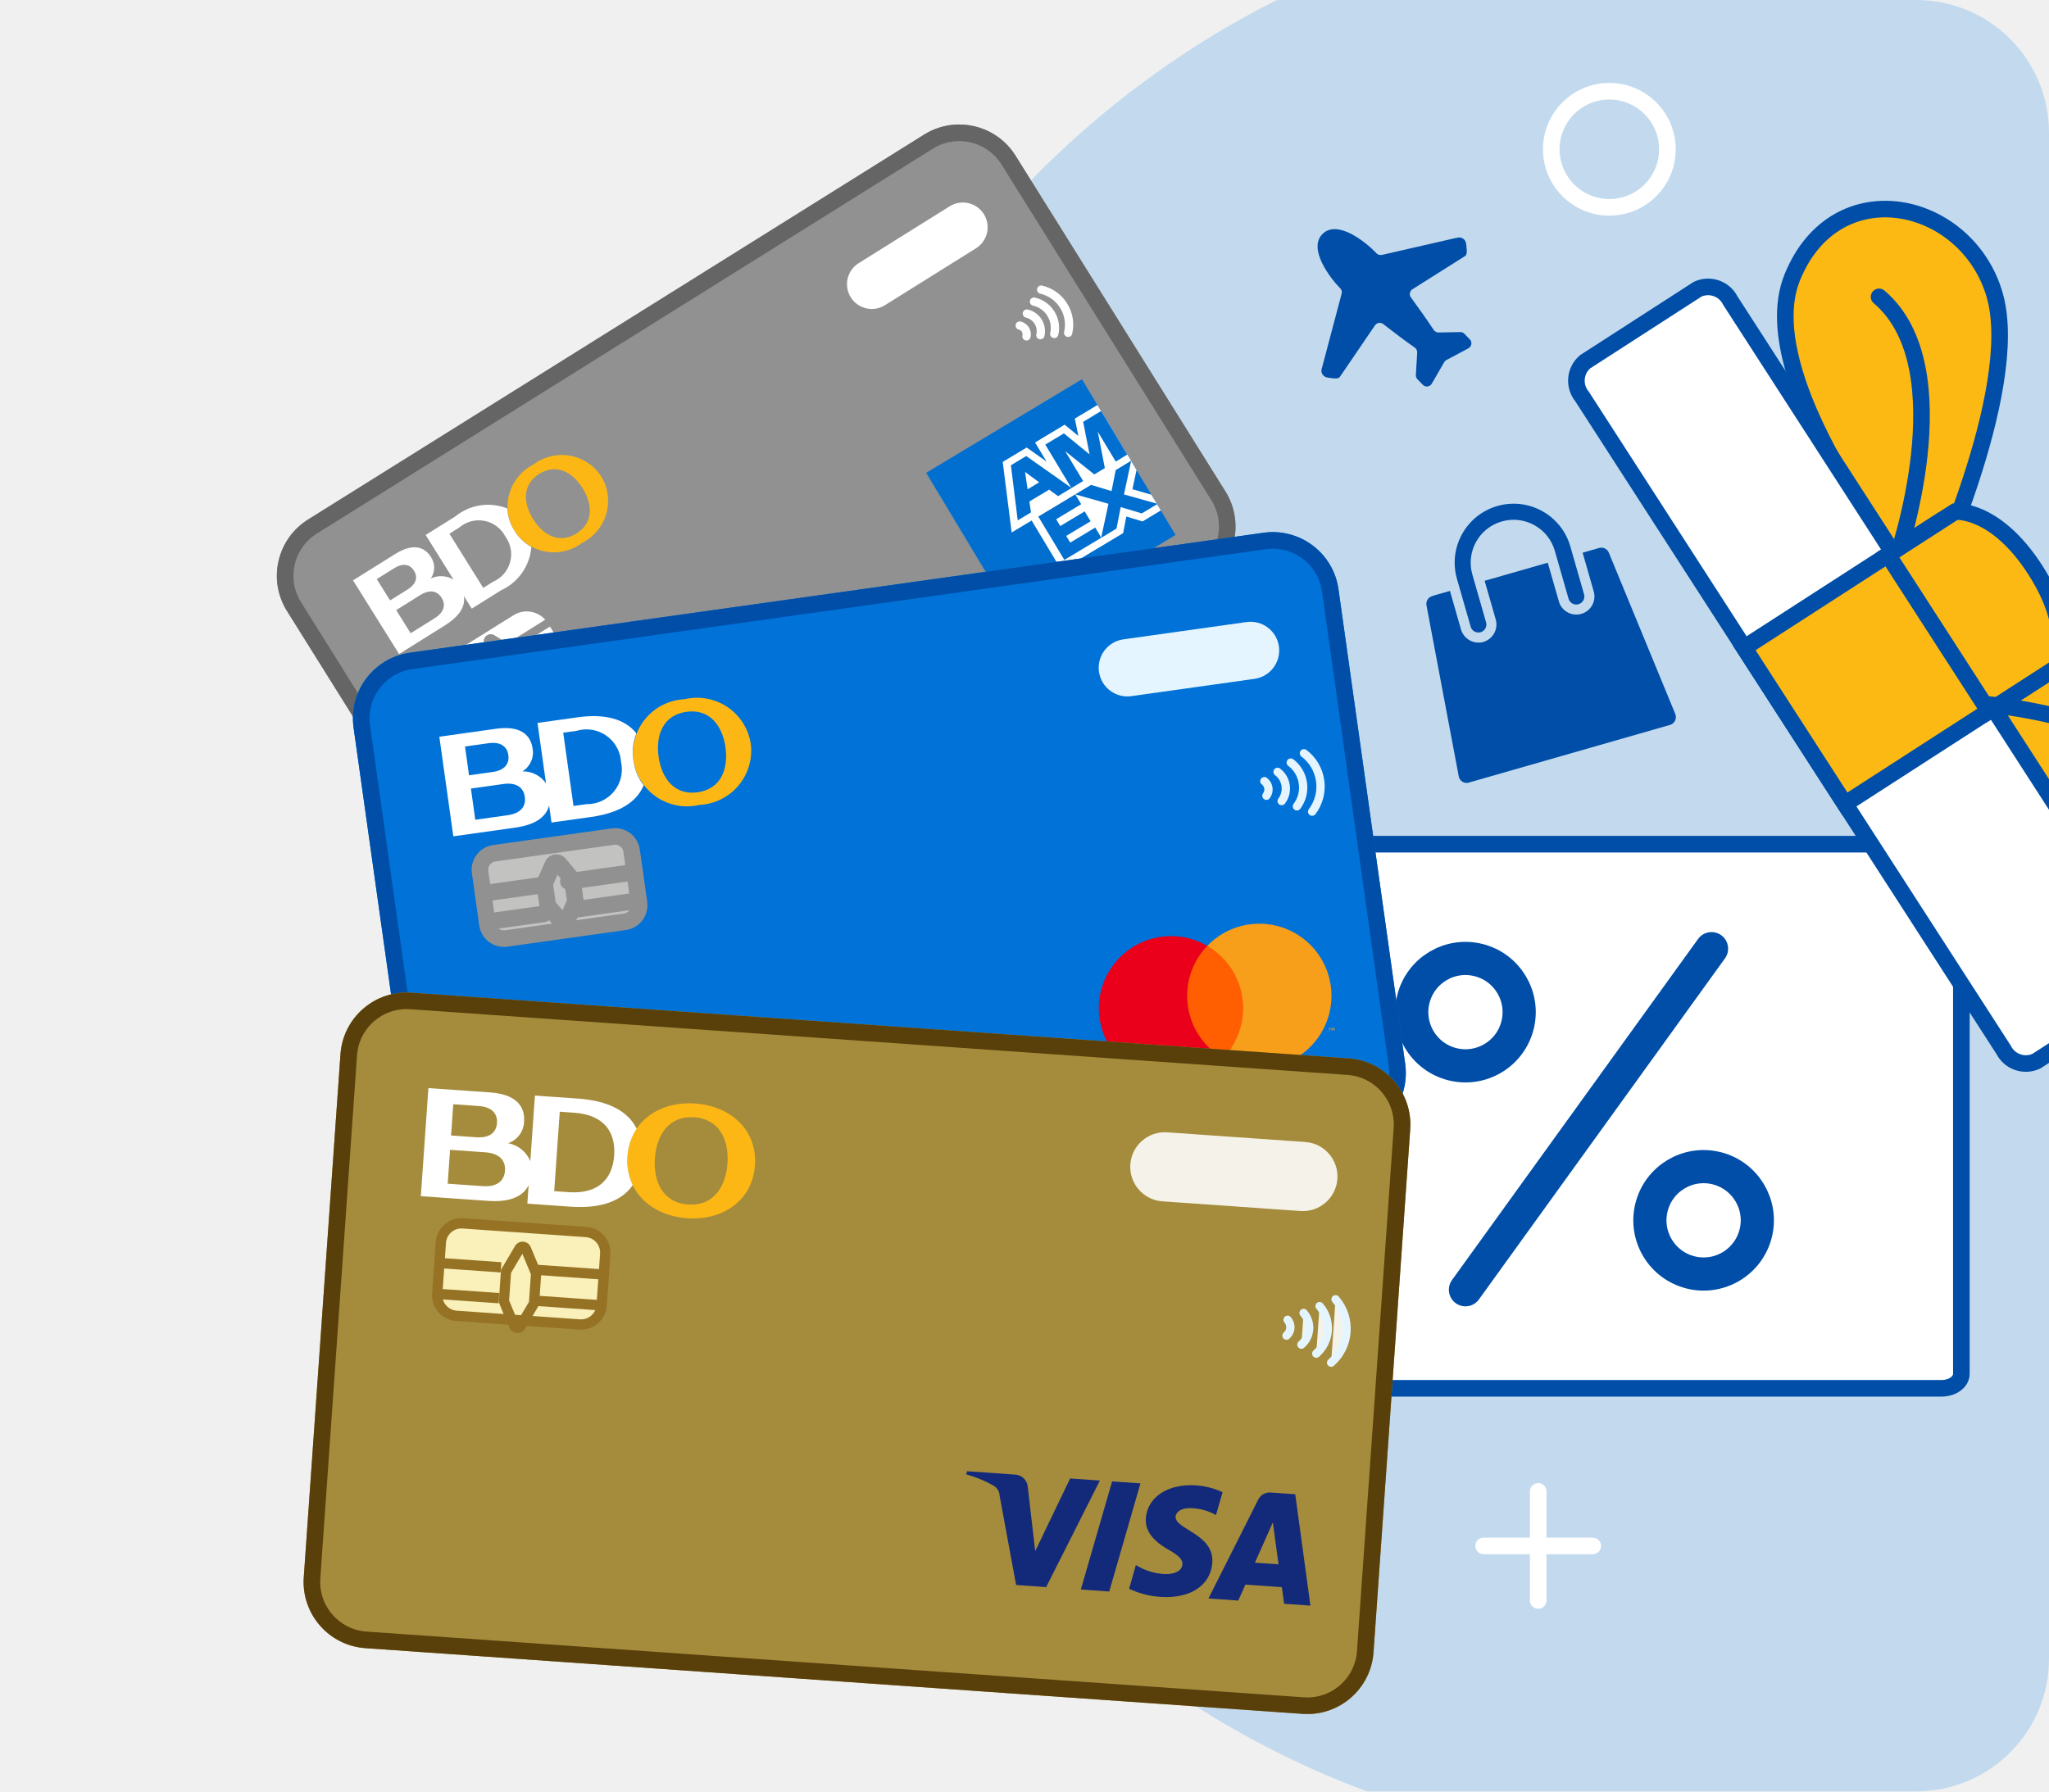
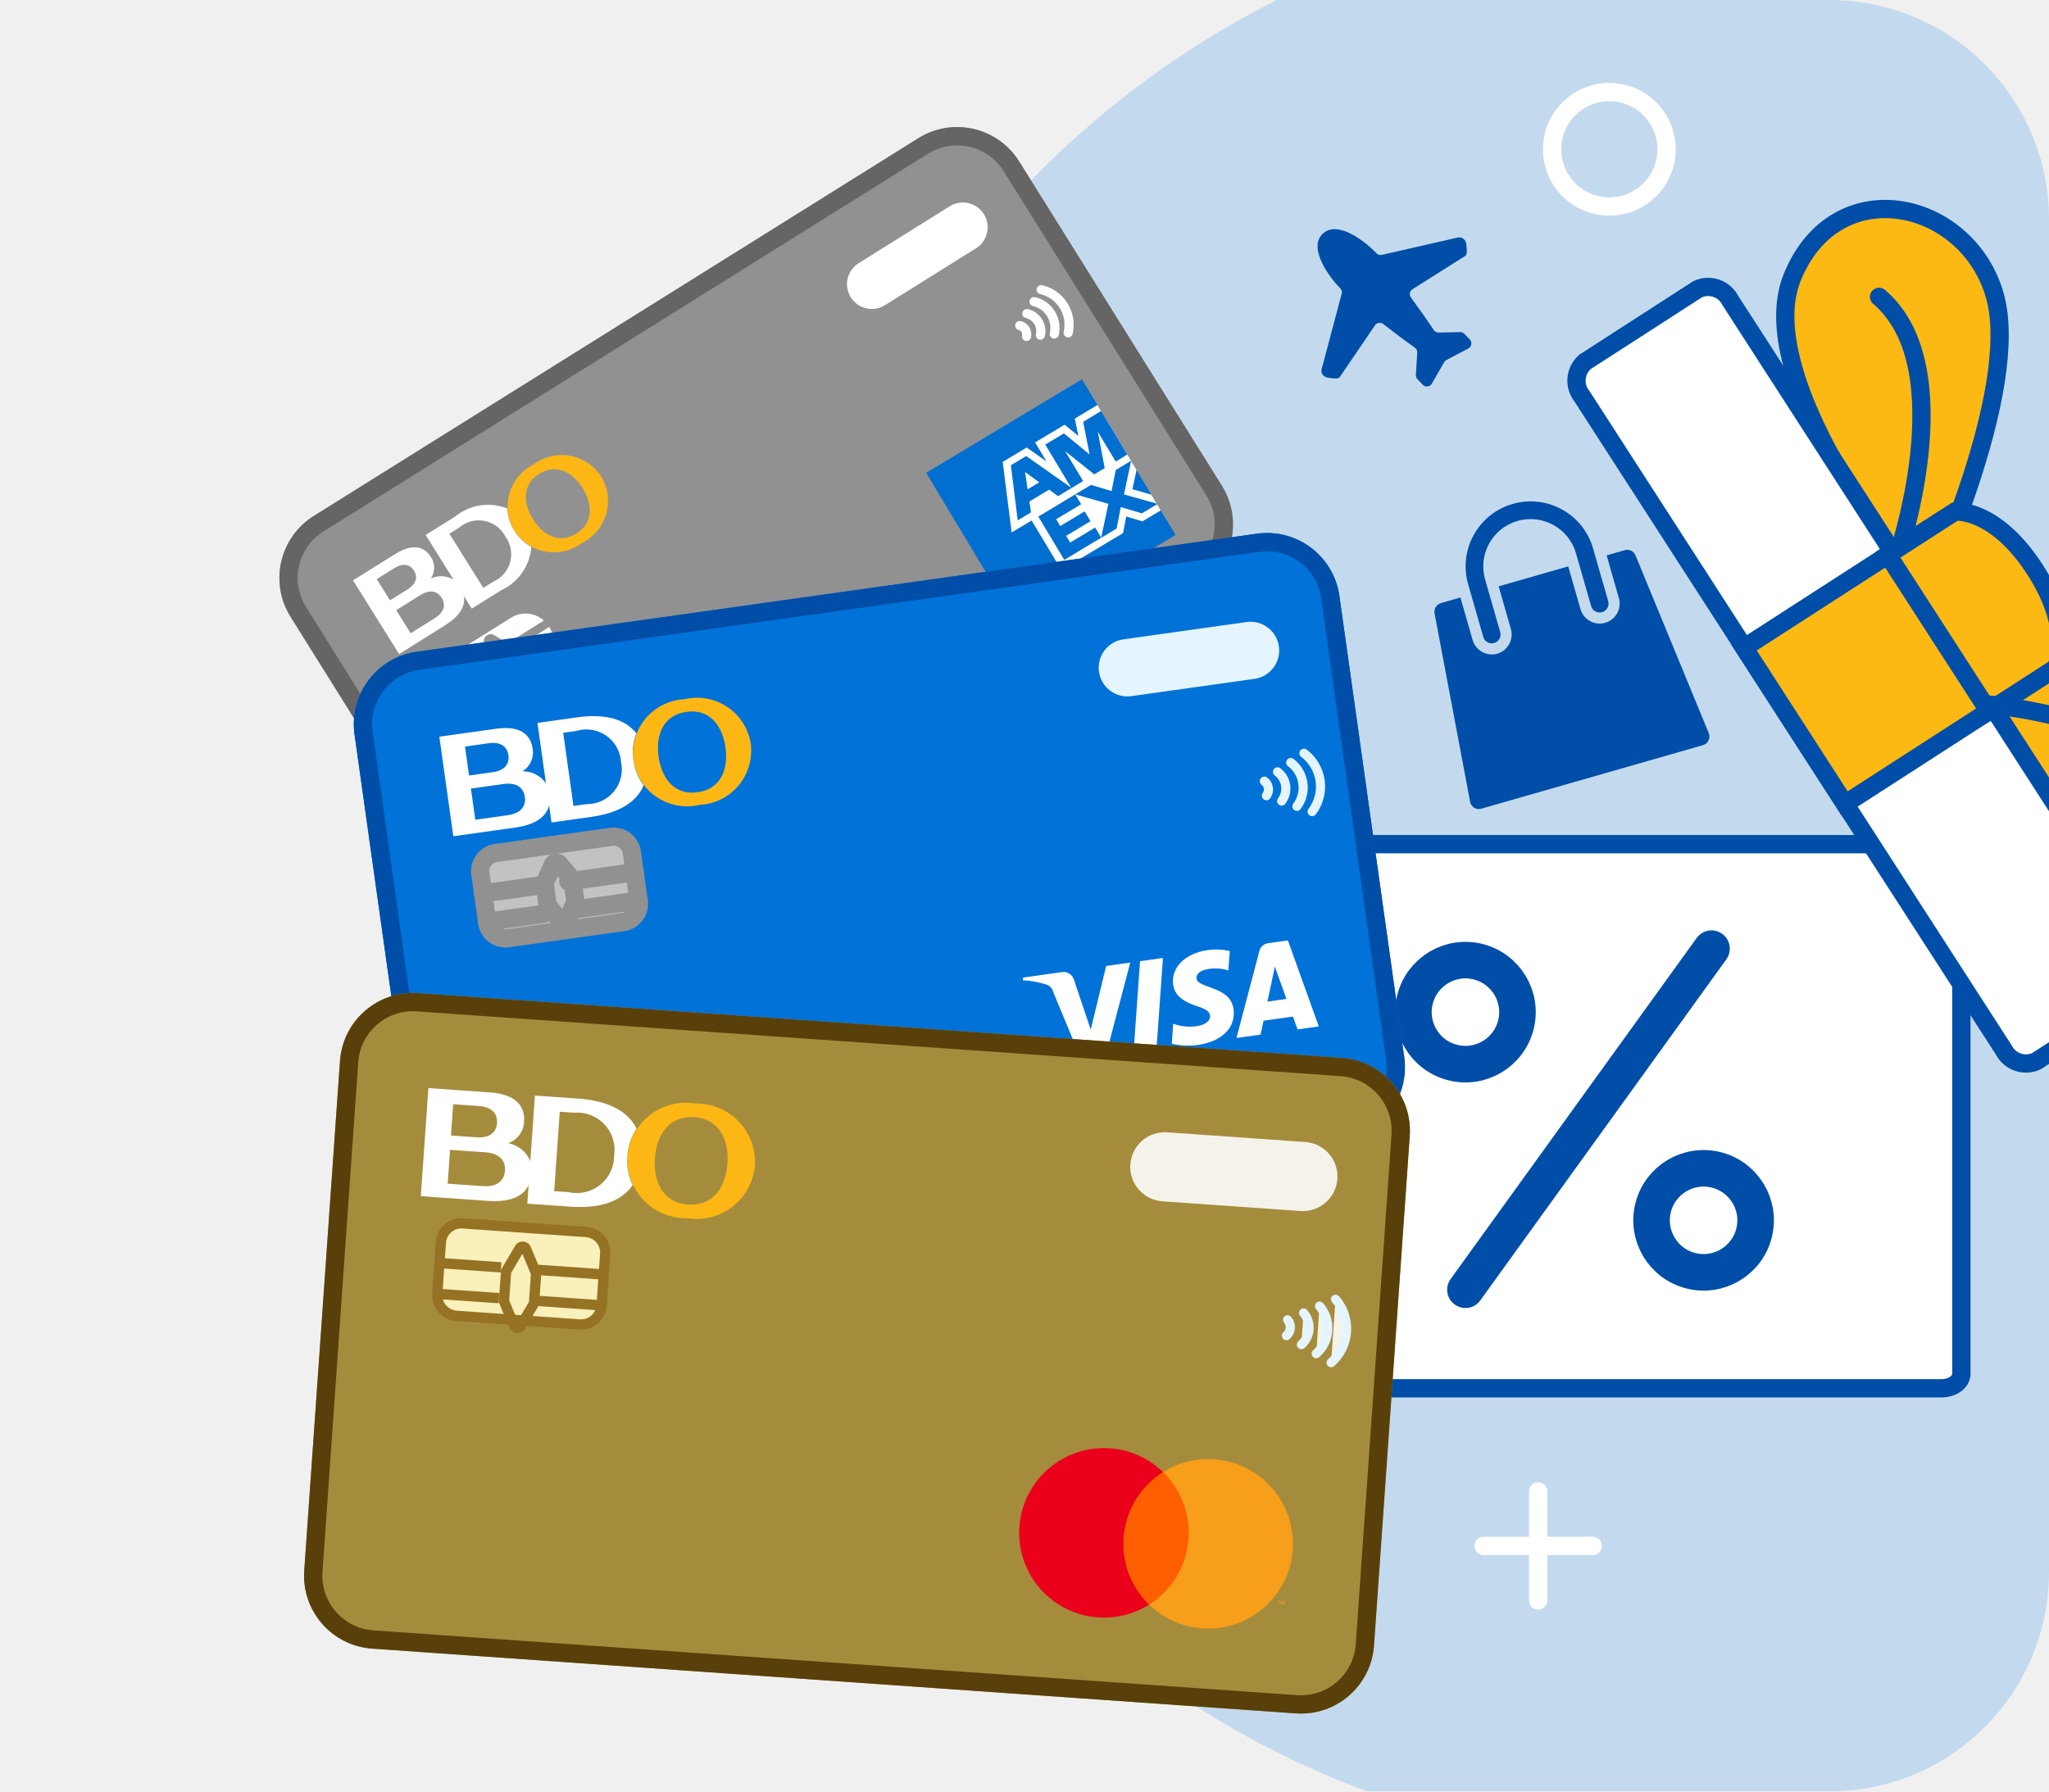
- <svg xmlns="http://www.w3.org/2000/svg" width="123.5" height="108" viewBox="0 0 123.5 108">
+ <svg xmlns="http://www.w3.org/2000/svg" width="112.065" height="98" viewBox="0 0 112.065 98">
  <defs>
    <clipPath id="clip-path">
-       <rect id="Rectangle_21993" data-name="Rectangle 21993" width="123.5" height="108" rx="8" transform="translate(68.088 405)" fill="#e5f5ff" />
+       <rect id="Rectangle_21993" data-name="Rectangle 21993" width="112.065" height="98" rx="12" transform="translate(68.088 405)" fill="#e5f5ff" />
    </clipPath>
    <clipPath id="clip-path-2">
-       <path id="Path_9424" data-name="Path 9424" d="M10.983,2.187c-.012.954.849,1.489,1.5,1.8.669.326.89.535.89.826-.006.448-.535.64-1.03.652a3.621,3.621,0,0,1-1.763-.419L10.273,6.5a5.223,5.223,0,0,0,1.908.355c1.8,0,2.978-.89,2.984-2.269.006-1.751-2.42-1.85-2.4-2.629.006-.238.233-.489.727-.553a3.2,3.2,0,0,1,1.693.3L15.485.3A4.567,4.567,0,0,0,13.88,0c-1.7,0-2.891.9-2.9,2.187m7.4-2.071A.773.773,0,0,0,17.655.6L15.084,6.748h1.8l.361-.989h2.2l.209.989h1.588L19.86.116H18.382m.25,1.792L19.15,4.4H17.725l.907-2.49M8.8.116,7.376,6.748H9.092L10.512.116H8.8m-2.536,0L4.473,4.63,3.752.791A.8.8,0,0,0,2.961.116H.041L0,.308A6.955,6.955,0,0,1,1.693.873a.73.73,0,0,1,.407.582L3.467,6.748H5.282L8.063.116h-1.8" transform="translate(0 0)" fill="#132a7a" />
+       <path id="Path_9424" data-name="Path 9424" d="M8.105,1.614c-.009.7.627,1.1,1.108,1.331s.657.395.657.61c0,.331-.395.472-.76.481a2.672,2.672,0,0,1-1.3-.309L7.581,4.8a3.855,3.855,0,0,0,1.408.262c1.331,0,2.2-.657,2.2-1.674,0-1.292-1.786-1.365-1.773-1.94,0-.176.172-.361.537-.408a2.361,2.361,0,0,1,1.249.219L11.428.219A3.37,3.37,0,0,0,10.243,0C8.99,0,8.109.665,8.105,1.614M13.566.086a.57.57,0,0,0-.537.361l-1.9,4.533h1.331l.266-.73h1.623l.155.73h1.172L14.656.086h-1.09m.185,1.322.382,1.837H13.081l.67-1.837M6.491.086,5.444,4.98H6.71L7.757.086H6.491m-1.872,0L3.3,3.417,2.769.584a.589.589,0,0,0-.584-.5H.03L0,.228A5.133,5.133,0,0,1,1.249.644a.539.539,0,0,1,.3.429L2.559,4.98H3.9L5.95.086H4.619" transform="translate(0 0)" fill="#fff" />
    </clipPath>
  </defs>
  <g id="img-creditcard-desktop" transform="translate(-68.088 -405)" clip-path="url(#clip-path)">
-     <path id="Path_9381" data-name="Path 9381" d="M55.444,0c30.621,0,55.444,26.175,55.444,58.464s-24.823,58.464-55.444,58.464S0,90.752,0,58.464,24.823,0,55.444,0Z" transform="translate(113.402 399.356)" fill="#7eb7eb" opacity="0.392" />
-     <g id="Group_20566" data-name="Group 20566" transform="matrix(0.848, -0.53, 0.53, 0.848, 83.264, 438.442)">
+     <path id="Path_9381" data-name="Path 9381" d="M50.31,0c27.786,0,50.31,23.751,50.31,53.05S78.1,106.1,50.31,106.1,0,82.349,0,53.05,22.525,0,50.31,0Z" transform="translate(109.206 399.879)" fill="#7eb7eb" opacity="0.392" />
+     <g id="Group_20566" data-name="Group 20566" transform="matrix(0.848, -0.53, 0.53, 0.848, 81.859, 435.346)">
      <g id="Group_20565" data-name="Group 20565" transform="translate(0 0)">
        <g id="Rectangle_21952" data-name="Rectangle 21952" fill="#919191" stroke="#656565" stroke-linecap="round" stroke-linejoin="round" stroke-width="1">
-           <rect width="51.786" height="31.868" rx="4" stroke="none" />
-           <rect x="0.5" y="0.5" width="50.786" height="30.868" rx="3.5" fill="none" />
+           <rect width="46.991" height="28.917" rx="4" stroke="none" />
+           <rect x="0.5" y="0.5" width="45.991" height="27.917" rx="3.5" fill="none" />
        </g>
-         <g id="BDOonBlue" transform="translate(4.355 4.388)">
-           <g id="Group_4058" data-name="Group 4058" transform="translate(9.831 0)">
-             <path id="Path_964" data-name="Path 964" d="M3.088,0A2.829,2.829,0,0,0,0,2.779a2.829,2.829,0,0,0,3.088,2.78,2.831,2.831,0,0,0,3.089-2.78A2.83,2.83,0,0,0,3.088,0Zm0,4.9c-1.237,0-1.758-1-1.758-2.116S1.851.663,3.088.663s1.759,1,1.759,2.116S4.325,4.9,3.088,4.9Z" transform="translate(0 0)" fill="#fcb715" />
+         <g id="BDOonBlue" transform="translate(3.952 3.982)">
+           <g id="Group_4058" data-name="Group 4058" transform="translate(8.92 0)">
+             <path id="Path_964" data-name="Path 964" d="M2.8,0A2.567,2.567,0,0,0,0,2.522,2.567,2.567,0,0,0,2.8,5.044a2.569,2.569,0,0,0,2.8-2.522A2.568,2.568,0,0,0,2.8,0Zm0,4.442c-1.123,0-1.6-.905-1.6-1.92S1.679.6,2.8.6s1.6.9,1.6,1.92S3.925,4.442,2.8,4.442Z" fill="#fcb715" />
          </g>
-           <path id="Path_965" data-name="Path 965" d="M7.255,0H5.162V3.178a1.45,1.45,0,0,0-1.129-.79A1.146,1.146,0,0,0,4.727,1.3C4.727.513,4.208,0,2.98,0H0V5.238H3.251c.966,0,1.654-.267,1.912-.9v.9H7.254a3.138,3.138,0,0,0,2.927-1.25,2.715,2.715,0,0,1-.35-1.367,2.7,2.7,0,0,1,.351-1.368A3.134,3.134,0,0,0,7.255,0Zm-6,.694H2.487c.633,0,.938.3.938.758s-.3.757-.938.757H1.252V.694Zm1.7,3.85h-1.7V2.9h1.7c.686,0,1.016.322,1.016.82S3.643,4.544,2.956,4.544Zm4.152,0H6.415V.694h.693A1.806,1.806,0,0,1,9.187,2.619,1.806,1.806,0,0,1,7.108,4.544Z" transform="translate(0 0.158)" fill="#fff" />
+           <path id="Path_965" data-name="Path 965" d="M6.583,0h-1.9V2.884A1.316,1.316,0,0,0,3.66,2.167a1.04,1.04,0,0,0,.63-.991C4.289.465,3.818,0,2.7,0H0V4.753H2.95c.877,0,1.5-.243,1.735-.813v.813h1.9A2.848,2.848,0,0,0,9.238,3.619,2.464,2.464,0,0,1,8.92,2.378a2.454,2.454,0,0,1,.318-1.242A2.844,2.844,0,0,0,6.583,0ZM1.136.63H2.256c.575,0,.851.27.851.688S2.831,2,2.256,2H1.136V.63ZM2.682,4.124H1.137V2.635H2.682c.623,0,.922.292.922.744S3.305,4.124,2.682,4.124Zm3.767,0H5.821V.63h.629A1.639,1.639,0,0,1,8.336,2.377,1.638,1.638,0,0,1,6.45,4.124Z" transform="translate(0 0.143)" fill="#fff" />
        </g>
-         <rect id="Rectangle_21953" data-name="Rectangle 21953" width="9.461" height="2.988" rx="1.494" transform="translate(38.839 4.482)" fill="#fff" />
-         <g id="Group_20563" data-name="Group 20563" transform="translate(5.477 10.955)">
-           <rect id="Rectangle_21959" data-name="Rectangle 21959" width="7.967" height="4.481" rx="2" transform="translate(0 0)" fill="#fff" stroke="#919191" stroke-linecap="round" stroke-linejoin="round" stroke-width="1" />
-           <path id="Path_9383" data-name="Path 9383" d="M3.591,4.193l-.57-1.14a.249.249,0,0,1-.027-.112V1.486a.243.243,0,0,1,.027-.111L3.59.235a.426.426,0,0,1,.761,0l.415.829h3.2v.5H4.948v1H7.967v.5H4.92L4.352,4.192a.425.425,0,0,1-.761,0Zm-.1-2.648V2.882l.479.957.479-.957V1.545L3.971.587ZM0,3.055v-.5H2.988v.5ZM0,1.561v-.5H2.988v.5Z" transform="translate(0 0.679)" fill="#919191" />
+         <rect id="Rectangle_21953" data-name="Rectangle 21953" width="8.585" height="2.711" rx="1.356" transform="translate(35.243 4.067)" fill="#fff" />
+         <g id="Group_20563" data-name="Group 20563" transform="translate(4.97 9.94)">
+           <rect id="Rectangle_21959" data-name="Rectangle 21959" width="7.229" height="4.067" rx="2" transform="translate(0 0)" fill="#fff" stroke="#919191" stroke-linecap="round" stroke-linejoin="round" stroke-width="1" />
+           <path id="Path_9383" data-name="Path 9383" d="M3.258,3.8,2.741,2.77a.226.226,0,0,1-.024-.1V1.348a.221.221,0,0,1,.024-.1L3.258.213a.386.386,0,0,1,.691,0l.376.752h2.9v.451H4.49v.9h2.74v.452H4.465L3.949,3.8a.386.386,0,0,1-.69,0Zm-.09-2.4V2.616l.434.868.435-.868V1.4L3.6.533ZM0,2.772V2.32H2.711v.452ZM0,1.417V.965H2.711v.451Z" transform="translate(0 0.616)" fill="#919191" />
        </g>
-         <g id="Group_20564" data-name="Group 20564" transform="translate(46.573 11.665)">
-           <path id="Path_9384" data-name="Path 9384" d="M0,.768A.541.541,0,0,0,.159.384.541.541,0,0,0,0,0" transform="translate(0 1.152)" fill="none" stroke="#fff" stroke-linecap="round" stroke-linejoin="round" stroke-width="0.5" />
-           <path id="Path_9385" data-name="Path 9385" d="M0,1.536A1.084,1.084,0,0,0,.318.768,1.083,1.083,0,0,0,0,0" transform="translate(0.748 0.768)" fill="none" stroke="#fff" stroke-linecap="round" stroke-linejoin="round" stroke-width="0.5" />
-           <path id="Path_9386" data-name="Path 9386" d="M0,2.3A1.625,1.625,0,0,0,.477,1.152,1.625,1.625,0,0,0,0,0" transform="translate(1.495 0.384)" fill="none" stroke="#fff" stroke-linecap="round" stroke-linejoin="round" stroke-width="0.5" />
-           <path id="Path_9387" data-name="Path 9387" d="M0,3.071A2.164,2.164,0,0,0,.636,1.536,2.164,2.164,0,0,0,0,0" transform="translate(2.243 0)" fill="none" stroke="#fff" stroke-linecap="round" stroke-linejoin="round" stroke-width="0.5" />
+         <g id="Group_20564" data-name="Group 20564" transform="translate(42.261 10.585)">
+           <path id="Path_9384" data-name="Path 9384" d="M0,.7A.491.491,0,0,0,.144.348.491.491,0,0,0,0,0" transform="translate(0 1.045)" fill="none" stroke="#fff" stroke-linecap="round" stroke-linejoin="round" stroke-width="0.5" />
+           <path id="Path_9385" data-name="Path 9385" d="M0,1.394A.984.984,0,0,0,.288.7.983.983,0,0,0,0,0" transform="translate(0.678 0.697)" fill="none" stroke="#fff" stroke-linecap="round" stroke-linejoin="round" stroke-width="0.5" />
+           <path id="Path_9386" data-name="Path 9386" d="M0,2.09A1.474,1.474,0,0,0,.433,1.045,1.474,1.474,0,0,0,0,0" transform="translate(1.357 0.348)" fill="none" stroke="#fff" stroke-linecap="round" stroke-linejoin="round" stroke-width="0.5" />
+           <path id="Path_9387" data-name="Path 9387" d="M0,2.787A1.964,1.964,0,0,0,.577,1.394,1.964,1.964,0,0,0,0,0" transform="translate(2.035 0)" fill="none" stroke="#fff" stroke-linecap="round" stroke-linejoin="round" stroke-width="0.5" />
        </g>
      </g>
-       <g id="surface1" transform="translate(37.084 17.358) rotate(1)">
-         <path id="Path_9388" data-name="Path 9388" d="M0,0H10.955V10.955H0V0" transform="translate(0 0)" fill="#016fd0" />
-         <path id="Path_9389" data-name="Path 9389" d="M0,3.926V0L6.987.006V1.091l-.808.863.808.871V3.932H5.7l-.685-.756-.68.759L0,3.926" transform="translate(3.968 5.296)" fill="#fff" />
-         <path id="Path_9390" data-name="Path 9390" d="M0,3.063V0H2.6V.706H.841v.479H2.556v.694H.841v.47H2.6v.714H0" transform="translate(4.435 5.728)" fill="#016fd0" />
-         <path id="Path_9391" data-name="Path 9391" d="M0,3.063,1.437,1.53,0,0H1.112L1.99.971,2.871,0H3.936V.024L2.529,1.53,3.936,3.02v.043H2.86l-.894-.98-.885.98H0" transform="translate(7.02 5.728)" fill="#016fd0" />
-         <path id="Path_9392" data-name="Path 9392" d="M1.73,0H3.414l.591,1.343V0H6.085l.359,1.006L6.8,0H8.39V3.925H0L1.73,0" transform="translate(2.565 1.812)" fill="#fff" />
-         <path id="Path_9393" data-name="Path 9393" d="M1.359,0,0,3.06H.932l.256-.613H2.578l.256.613h.955L2.436,0Zm.117,1.761L1.883.786l.407.974Zm0,0" transform="translate(3.254 2.239)" fill="#016fd0" />
-         <path id="Path_9394" data-name="Path 9394" d="M0,3.06V0L1.31,0l.674,1.881L2.663,0H3.924V3.06l-.811.007V.965l-.766,2.1H1.606L.824.958v2.1H0" transform="translate(7.031 2.238)" fill="#016fd0" />
+       <g id="surface1" transform="translate(33.65 15.75) rotate(1)">
+         <path id="Path_9388" data-name="Path 9388" d="M0,0H9.941V9.941H0V0" transform="translate(0 0)" fill="#016fd0" />
+         <path id="Path_9389" data-name="Path 9389" d="M0,3.562V0L6.34.006V.99l-.733.783.733.79v1H5.17l-.622-.686-.617.689L0,3.562" transform="translate(3.601 4.806)" fill="#fff" />
+         <path id="Path_9390" data-name="Path 9390" d="M0,2.779V0H2.357V.64H.763v.435H2.319V1.7H.763v.427H2.357v.648H0" transform="translate(4.024 5.198)" fill="#016fd0" />
+         <path id="Path_9391" data-name="Path 9391" d="M0,2.779,1.3,1.388,0,0H1.009l.8.881L2.605,0h.966V.022L2.295,1.388,3.571,2.74v.039H2.6l-.811-.89-.8.89H0" transform="translate(6.37 5.198)" fill="#016fd0" />
+         <path id="Path_9392" data-name="Path 9392" d="M1.569,0H3.1l.537,1.219V0H5.521l.325.913L6.173,0H7.614V3.562H0L1.569,0" transform="translate(2.327 1.644)" fill="#fff" />
+         <path id="Path_9393" data-name="Path 9393" d="M1.233,0,0,2.777H.846l.233-.556H2.339l.233.556h.867L2.21,0Zm.106,1.6.37-.884.37.884Zm0,0" transform="translate(2.953 2.031)" fill="#016fd0" />
+         <path id="Path_9394" data-name="Path 9394" d="M0,2.777V0L1.189,0,1.8,1.711,2.417,0H3.561V2.777l-.736.006V.876l-.7,1.9H1.457L.748.869V2.777H0" transform="translate(6.38 2.031)" fill="#016fd0" />
      </g>
    </g>
-     <g id="Group_1" data-name="Group 1" transform="translate(157.513 494.914)">
-       <line id="Line_1" data-name="Line 1" y2="6.575" transform="translate(3.287 0)" fill="none" stroke="#fff" stroke-linecap="round" stroke-linejoin="round" stroke-width="1" />
-       <line id="Line_2" data-name="Line 2" x1="6.575" transform="translate(0 3.288)" fill="none" stroke="#fff" stroke-linecap="round" stroke-linejoin="round" stroke-width="1" />
+     <g id="Group_1" data-name="Group 1" transform="translate(149.233 486.588)">
+       <line id="Line_1" data-name="Line 1" y2="5.966" transform="translate(2.983 0)" fill="none" stroke="#fff" stroke-linecap="round" stroke-linejoin="round" stroke-width="1" />
+       <line id="Line_2" data-name="Line 2" x1="5.966" transform="translate(0 2.983)" fill="none" stroke="#fff" stroke-linecap="round" stroke-linejoin="round" stroke-width="1" />
    </g>
-     <g id="Ellipse_2149" data-name="Ellipse 2149" transform="translate(161.088 410)" fill="none" stroke="#fff" stroke-width="1">
-       <circle cx="4" cy="4" r="4" stroke="none" />
-       <circle cx="4" cy="4" r="3.5" fill="none" />
+     <g id="Ellipse_2149" data-name="Ellipse 2149" transform="translate(152.477 409.537)" fill="none" stroke="#fff" stroke-width="1">
+       <circle cx="3.63" cy="3.63" r="3.63" stroke="none" />
+       <circle cx="3.63" cy="3.63" r="3.13" fill="none" />
    </g>
-     <g id="shop-filled" transform="translate(149.301 436.736) rotate(-16)">
+     <g id="shop-filled" transform="translate(141.782 433.797) rotate(-16)">
      <path id="Path_3407" data-name="Path 3407" d="M1135.359,453.457h18.175v18.175h-18.175Z" transform="translate(-1135.359 -453.457)" fill="none" />
      <path id="Path_7730" data-name="Path 7730" d="M11826.795,6803.013a.482.482,0,0,1-.433-.524l.971-10.431a.387.387,0,0,1,.006-.05.481.481,0,0,1,.509-.409v-.007h1.086v2.42a1.1,1.1,0,0,0,1.076,1.093h.01a1.1,1.1,0,0,0,1.092-1.093v-2.43h3.958v2.43a1.093,1.093,0,1,0,2.186,0v-2.43h1.038a.485.485,0,0,1,.48.43l1.172,10.464a.492.492,0,0,1,0,.054.485.485,0,0,1-.484.484h-12.666Zm8.881-9v-3a2.585,2.585,0,1,0-5.171,0v3a.482.482,0,1,1-.965,0v-3a3.554,3.554,0,0,1,7.108,0v3a.486.486,0,1,1-.973,0Z" transform="translate(-11824.065 -6786.15)" fill="#004ea8" />
    </g>
-     <g id="Group_16387" data-name="Group 16387" transform="translate(141.375 417.604)">
-       <path id="Rectangle_21032" data-name="Rectangle 21032" d="M2115.208,901.646h-42.546c-.658,0-1.192.39-1.192.87v31.063c0,.481.534.871,1.192.871h42.546c.658,0,1.192-.39,1.192-.871V902.516C2116.4,902.036,2115.866,901.646,2115.208,901.646Z" transform="translate(-2071.469 -863.355)" fill="#fff" stroke="#004ea8" stroke-linecap="round" stroke-width="1" />
-       <g id="Group_20576" data-name="Group 20576" transform="translate(21.741 0)">
-         <path id="Path_7051" data-name="Path 7051" d="M2078.894,820.485c-1.642-5.774-9.576-7.584-12.209-1.088s8.026,19.189,8.026,19.189S2080.536,826.259,2078.894,820.485Z" transform="translate(-2053.689 -815.276)" fill="#fdb913" stroke="#004ea8" stroke-linecap="round" stroke-linejoin="round" stroke-width="1" />
-         <path id="Path_9410" data-name="Path 9410" d="M2076.9,827.215c5.073,4.3,1.04,15.867,1.04,15.867" transform="translate(-2058.671 -821.922)" fill="#fdb913" stroke="#004ea8" stroke-linecap="round" stroke-linejoin="round" stroke-width="1" />
-         <path id="Path_7051-2" data-name="Path 7051" d="M2024.077,877.126s7.078,14.753,13.992,15.028,8.515-7.6,3.99-11.424S2024.077,877.126,2024.077,877.126Z" transform="translate(-2000.408 -849.705)" fill="#fdb913" stroke="#004ea8" stroke-linecap="round" stroke-linejoin="round" stroke-width="1" />
-         <path id="Rectangle_21033" data-name="Rectangle 21033" d="M2079.507,866.05l-25.41-39.389a1.5,1.5,0,0,0-1.977-.69l-6.781,4.375a1.5,1.5,0,0,0-.186,2.085l25.41,39.389a1.5,1.5,0,0,0,1.977.69l6.781-4.374A1.5,1.5,0,0,0,2079.507,866.05Z" transform="translate(-2044.83 -821.137)" fill="#fff" stroke="#004ea8" stroke-linecap="round" stroke-width="1" />
-         <rect id="Rectangle_21036" data-name="Rectangle 21036" width="11.214" height="13.829" transform="matrix(-0.542, -0.84, 0.84, -0.542, 16.173, 35.866)" fill="#fdb913" stroke="#004ea8" stroke-linecap="round" stroke-width="1" />
-         <path id="Rectangle_21036-2" data-name="Rectangle 21036" d="M2064.067,868.446l4.049-2.612s1.15-2.188-1.258-5.921-4.821-3.5-4.821-3.5l-4.048,2.612Z" transform="translate(-2039.224 -838.173)" fill="#fdb913" stroke="#004ea8" stroke-linecap="round" stroke-width="1" />
-         <path id="Path_9411" data-name="Path 9411" d="M2050.255,890.06c-1.807-6.315-13.848-7.392-13.848-7.392" transform="translate(-2011.521 -852.791)" fill="#fdb913" stroke="#004ea8" stroke-linecap="round" stroke-linejoin="round" stroke-width="1" />
+     <g id="Group_16387" data-name="Group 16387" transform="translate(134.589 416.437)">
+       <path id="Rectangle_21032" data-name="Rectangle 21032" d="M2111.158,901.646h-38.607c-.6,0-1.082.354-1.082.79v28.186c0,.437.484.79,1.082.79h38.607c.6,0,1.082-.354,1.082-.79V902.436C2112.24,902,2111.755,901.646,2111.158,901.646Z" transform="translate(-2071.469 -866.901)" fill="#fff" stroke="#004ea8" stroke-linecap="round" stroke-width="1" />
+       <g id="Group_20576" data-name="Group 20576" transform="translate(19.728 0)">
+         <path id="Path_7051" data-name="Path 7051" d="M2077.725,820c-1.49-5.24-8.689-6.882-11.079-.988s7.283,17.412,7.283,17.412S2079.214,825.242,2077.725,820Z" transform="translate(-2054.854 -815.276)" fill="#fdb913" stroke="#004ea8" stroke-linecap="round" stroke-linejoin="round" stroke-width="1" />
+         <path id="Path_9410" data-name="Path 9410" d="M2076.9,827.215c4.6,3.906.943,14.4.943,14.4" transform="translate(-2060.359 -822.412)" fill="#fdb913" stroke="#004ea8" stroke-linecap="round" stroke-linejoin="round" stroke-width="1" />
+         <path id="Path_7051-2" data-name="Path 7051" d="M2024.077,877.126s6.422,13.387,12.7,13.636,7.727-6.894,3.621-10.366S2024.077,877.126,2024.077,877.126Z" transform="translate(-2002.6 -852.243)" fill="#fdb913" stroke="#004ea8" stroke-linecap="round" stroke-linejoin="round" stroke-width="1" />
+         <path id="Rectangle_21033" data-name="Rectangle 21033" d="M2076.3,862.324l-23.057-35.742a1.366,1.366,0,0,0-1.794-.626l-6.153,3.97a1.364,1.364,0,0,0-.169,1.892l23.058,35.742a1.365,1.365,0,0,0,1.794.626l6.153-3.969A1.364,1.364,0,0,0,2076.3,862.324Z" transform="translate(-2044.83 -821.57)" fill="#fff" stroke="#004ea8" stroke-linecap="round" stroke-width="1" />
+         <rect id="Rectangle_21036" data-name="Rectangle 21036" width="10.175" height="12.548" transform="matrix(-0.542, -0.84, 0.84, -0.542, 14.675, 32.545)" fill="#fdb913" stroke="#004ea8" stroke-linecap="round" stroke-width="1" />
+         <path id="Rectangle_21036-2" data-name="Rectangle 21036" d="M2063.5,867.331l3.674-2.37s1.044-1.985-1.142-5.373-4.375-3.177-4.375-3.177l-3.674,2.37Z" transform="translate(-2040.962 -839.862)" fill="#fdb913" stroke="#004ea8" stroke-linecap="round" stroke-width="1" />
+         <path id="Path_9411" data-name="Path 9411" d="M2048.973,889.376c-1.64-5.73-12.566-6.708-12.566-6.708" transform="translate(-2013.825 -855.557)" fill="#fdb913" stroke="#004ea8" stroke-linecap="round" stroke-linejoin="round" stroke-width="1" />
      </g>
-       <g id="Group_20577" data-name="Group 20577" transform="translate(9.905 43.281)">
-         <g id="Ellipse_2150" data-name="Ellipse 2150" transform="translate(2.05 0) rotate(14)" fill="none" stroke="#004ea8" stroke-width="2">
-           <circle cx="4.237" cy="4.237" r="4.237" stroke="none" />
-           <circle cx="4.237" cy="4.237" r="3.237" fill="none" />
+       <g id="Group_20577" data-name="Group 20577" transform="translate(8.987 39.273)">
+         <g id="Ellipse_2150" data-name="Ellipse 2150" transform="translate(1.86 0) rotate(14)" fill="none" stroke="#004ea8" stroke-width="2">
+           <circle cx="3.845" cy="3.845" r="3.845" stroke="none" />
+           <circle cx="3.845" cy="3.845" r="2.845" fill="none" />
        </g>
-         <g id="Ellipse_2151" data-name="Ellipse 2151" transform="translate(16.404 12.551) rotate(14)" fill="none" stroke="#004ea8" stroke-width="2">
-           <circle cx="4.237" cy="4.237" r="4.237" stroke="none" />
-           <circle cx="4.237" cy="4.237" r="3.237" fill="none" />
+         <g id="Ellipse_2151" data-name="Ellipse 2151" transform="translate(14.885 11.389) rotate(14)" fill="none" stroke="#004ea8" stroke-width="2">
+           <circle cx="3.845" cy="3.845" r="3.845" stroke="none" />
+           <circle cx="3.845" cy="3.845" r="2.845" fill="none" />
        </g>
-         <line id="Line_2543" data-name="Line 2543" x1="14.831" y2="20.563" transform="translate(5.136 1.309)" fill="none" stroke="#004ea8" stroke-linecap="round" stroke-width="2" />
+         <line id="Line_2543" data-name="Line 2543" x1="13.458" y2="18.659" transform="translate(4.661 1.188)" fill="none" stroke="#004ea8" stroke-linecap="round" stroke-width="2" />
      </g>
    </g>
-     <g id="travel-filled" transform="translate(146.351 417.604) rotate(1)">
-       <rect id="Rectangle_21977" data-name="Rectangle 21977" width="11.743" height="11.743" fill="none" />
-       <path id="Path_3341" data-name="Path 3341" d="M.4,8.348,1.5,3.882a.345.345,0,0,0-.1-.334l-.062-.06C.814,2.963-.61,1.2.293.295S2.948.8,3.487,1.341l.061.063a.346.346,0,0,0,.334.1L8.345.4,8.372.4a.421.421,0,0,1,.549.231A.426.426,0,0,1,8.95.743c.019.185.119.622-.044.737L5.766,3.54a.345.345,0,0,0-.1.477l.014.019c.5.66,1,1.343,1.408,1.935a.345.345,0,0,0,.3.149l1.3-.048a.344.344,0,0,1,.256.1l.327.327a.345.345,0,0,1,0,.488.352.352,0,0,1-.077.058L7.887,7.77a.348.348,0,0,0-.134.134L7.03,9.209a.345.345,0,0,1-.469.135.353.353,0,0,1-.077-.058L6.159,8.96a.344.344,0,0,1-.1-.258l.057-1.345a.344.344,0,0,0-.151-.3C5.379,6.662,4.7,6.168,4.039,5.671a.345.345,0,0,0-.483.068l-.013.018L1.476,8.909c-.116.164-.553.063-.737.044h0a.421.421,0,0,1-.346-.578A.156.156,0,0,0,.4,8.348Z" transform="translate(1.19 1.173)" fill="#004ea8" />
+     <g id="travel-filled" transform="translate(139.104 416.437) rotate(1)">
+       <rect id="Rectangle_21977" data-name="Rectangle 21977" width="10.656" height="10.656" fill="none" />
+       <path id="Path_3341" data-name="Path 3341" d="M.365,7.575l1-4.053a.313.313,0,0,0-.09-.3l-.056-.054C.739,2.689-.554,1.086.266.267s2.409.459,2.9.949l.055.057a.314.314,0,0,0,.3.089l4.05-1L7.6.36a.382.382,0,0,1,.5.209.386.386,0,0,1,.026.1c.017.167.108.564-.04.669L5.232,3.212a.313.313,0,0,0-.09.433l.012.018c.455.6.91,1.219,1.277,1.756a.313.313,0,0,0,.269.135l1.18-.043a.313.313,0,0,1,.233.092l.3.3a.313.313,0,0,1,0,.442.319.319,0,0,1-.07.052L7.157,7.05a.316.316,0,0,0-.122.122L6.379,8.356a.313.313,0,0,1-.425.122.32.32,0,0,1-.069-.052l-.3-.3A.312.312,0,0,1,5.5,7.9l.052-1.22A.312.312,0,0,0,5.412,6.4c-.53-.358-1.148-.806-1.746-1.257a.313.313,0,0,0-.438.062l-.012.017L1.34,8.084c-.1.149-.5.057-.669.04h0A.382.382,0,0,1,.356,7.6.142.142,0,0,0,.365,7.575Z" transform="translate(1.08 1.065)" fill="#004ea8" />
    </g>
-     <g id="Group_20583" data-name="Group 20583" transform="translate(88.843 444.906) rotate(-8)">
+     <g id="Group_20583" data-name="Group 20583" transform="translate(86.921 441.211) rotate(-8)">
      <g id="Group_20582" data-name="Group 20582" transform="translate(0 0)">
        <g id="Rectangle_21978" data-name="Rectangle 21978" fill="#0072d8" stroke="#004ea8" stroke-linecap="round" stroke-linejoin="round" stroke-width="1">
-           <rect width="59.946" height="36.89" rx="4" stroke="none" />
-           <rect x="0.5" y="0.5" width="58.946" height="35.89" rx="3.5" fill="none" />
+           <rect width="54.395" height="33.474" rx="4" stroke="none" />
+           <rect x="0.5" y="0.5" width="53.395" height="32.474" rx="3.5" fill="none" />
        </g>
-         <g id="BDOonBlue-2" data-name="BDOonBlue" transform="translate(5.041 5.08)">
-           <g id="Group_4058-2" data-name="Group 4058" transform="translate(11.38 0)">
-             <path id="Path_964-2" data-name="Path 964" d="M3.575,0A3.275,3.275,0,0,0,0,3.217,3.275,3.275,0,0,0,3.575,6.435,3.277,3.277,0,0,0,7.151,3.217,3.276,3.276,0,0,0,3.575,0Zm0,5.667c-1.432,0-2.035-1.155-2.035-2.45S2.142.768,3.575.768,5.611,1.921,5.611,3.217,5.007,5.667,3.575,5.667Z" fill="#fcb715" />
+         <g id="BDOonBlue-2" data-name="BDOonBlue" transform="translate(4.575 4.609)">
+           <g id="Group_4058-2" data-name="Group 4058" transform="translate(10.326 0)">
+             <path id="Path_964-2" data-name="Path 964" d="M3.244,0A2.972,2.972,0,0,0,0,2.919a2.972,2.972,0,0,0,3.244,2.92,2.973,2.973,0,0,0,3.245-2.92A2.973,2.973,0,0,0,3.244,0Zm0,5.142c-1.3,0-1.847-1.048-1.847-2.223S1.944.7,3.244.7,5.091,1.743,5.091,2.919,4.543,5.142,3.244,5.142Z" fill="#fcb715" />
          </g>
-           <path id="Path_965-2" data-name="Path 965" d="M8.4,0H5.976V3.679a1.679,1.679,0,0,0-1.307-.914,1.326,1.326,0,0,0,.8-1.264c0-.906-.6-1.5-2.022-1.5H0V6.064H3.763c1.118,0,1.915-.31,2.213-1.038V6.064H8.4c1.687,0,2.833-.5,3.388-1.447a3.144,3.144,0,0,1-.405-1.583,3.132,3.132,0,0,1,.406-1.584C11.231.5,10.085,0,8.4,0ZM1.449.8h1.43c.733,0,1.086.345,1.086.877s-.353.876-1.086.876H1.45V.8ZM3.422,5.26H1.45v-1.9H3.422c.794,0,1.176.372,1.176.949S4.216,5.26,3.422,5.26Zm4.806,0h-.8V.8h.8a2.09,2.09,0,0,1,2.407,2.228A2.09,2.09,0,0,1,8.228,5.26Z" transform="translate(0 0.183)" fill="#fff" />
+           <path id="Path_965-2" data-name="Path 965" d="M7.62,0h-2.2V3.338a1.524,1.524,0,0,0-1.186-.83,1.2,1.2,0,0,0,.729-1.147C4.965.539,4.42,0,3.13,0H0V5.5H3.415c1.015,0,1.738-.281,2.008-.942V5.5h2.2c1.531,0,2.571-.455,3.074-1.313a2.853,2.853,0,0,1-.368-1.436,2.842,2.842,0,0,1,.369-1.437C10.191.455,9.151,0,7.62,0ZM1.315.729h1.3c.665,0,.985.313.985.8s-.32.8-.985.8h-1.3V.729Zm1.79,4.044H1.316V3.05H3.105c.721,0,1.067.338,1.067.861S3.826,4.773,3.105,4.773Zm4.361,0H6.738V.729h.728A1.9,1.9,0,0,1,9.65,2.751,1.9,1.9,0,0,1,7.466,4.773Z" transform="translate(0 0.166)" fill="#fff" />
        </g>
-         <rect id="Rectangle_21979" data-name="Rectangle 21979" width="10.952" height="3.458" rx="1.729" transform="translate(44.959 5.188)" fill="#e5f5ff" />
-         <g id="Group_20580" data-name="Group 20580" transform="translate(6.34 12.681)">
-           <rect id="Rectangle_21985" data-name="Rectangle 21985" width="9.222" height="5.188" rx="1" fill="#c2c2c1" stroke="#919191" stroke-linecap="round" stroke-linejoin="round" stroke-width="1" />
-           <g id="Group_20579" data-name="Group 20579" transform="translate(3.755 1.074)">
-             <path id="Path_9412" data-name="Path 9412" d="M1.025,3.552,1.685,2.5V1.147L1.025.09A.23.23,0,0,0,.66.09L0,1.147V2.5L.66,3.552A.23.23,0,0,0,1.025,3.552Z" transform="translate(0 0)" fill="none" stroke="#919191" stroke-linecap="round" stroke-linejoin="round" stroke-width="1" />
+         <rect id="Rectangle_21979" data-name="Rectangle 21979" width="9.938" height="3.138" rx="1.569" transform="translate(40.796 4.707)" fill="#e5f5ff" />
+         <g id="Group_20580" data-name="Group 20580" transform="translate(5.753 11.507)">
+           <rect id="Rectangle_21985" data-name="Rectangle 21985" width="8.368" height="4.707" rx="1" fill="#c2c2c1" stroke="#919191" stroke-linecap="round" stroke-linejoin="round" stroke-width="1" />
+           <g id="Group_20579" data-name="Group 20579" transform="translate(3.407 0.975)">
+             <path id="Path_9412" data-name="Path 9412" d="M.93,3.223l.6-.959V1.041L.93.082A.209.209,0,0,0,.6.082L0,1.041V2.265l.6.959A.208.208,0,0,0,.93,3.223Z" transform="translate(0 0)" fill="none" stroke="#919191" stroke-linecap="round" stroke-linejoin="round" stroke-width="1" />
          </g>
-           <line id="Line_2544" data-name="Line 2544" x2="3.458" transform="translate(0 2.306)" fill="none" stroke="#919191" stroke-linecap="round" stroke-linejoin="round" stroke-width="1" />
-           <line id="Line_2545" data-name="Line 2545" x2="3.458" transform="translate(0 4.035)" fill="none" stroke="#919191" stroke-linecap="round" stroke-linejoin="round" stroke-width="1" />
-           <line id="Line_2546" data-name="Line 2546" x2="4.035" transform="translate(5.188 2.306)" fill="none" stroke="#919191" stroke-linecap="round" stroke-linejoin="round" stroke-width="1" />
-           <line id="Line_2547" data-name="Line 2547" x2="4.035" transform="translate(5.188 4.035)" fill="none" stroke="#919191" stroke-linecap="round" stroke-linejoin="round" stroke-width="1" />
+           <line id="Line_2544" data-name="Line 2544" x2="3.138" transform="translate(0 2.092)" fill="none" stroke="#919191" stroke-linecap="round" stroke-linejoin="round" stroke-width="1" />
+           <line id="Line_2545" data-name="Line 2545" x2="3.138" transform="translate(0 3.661)" fill="none" stroke="#919191" stroke-linecap="round" stroke-linejoin="round" stroke-width="1" />
+           <line id="Line_2546" data-name="Line 2546" x2="3.661" transform="translate(4.707 2.092)" fill="none" stroke="#919191" stroke-linecap="round" stroke-linejoin="round" stroke-width="1" />
+           <line id="Line_2547" data-name="Line 2547" x2="3.661" transform="translate(4.707 3.661)" fill="none" stroke="#919191" stroke-linecap="round" stroke-linejoin="round" stroke-width="1" />
        </g>
-         <g id="Group_20581" data-name="Group 20581" transform="translate(53.912 13.503)">
-           <path id="Path_9413" data-name="Path 9413" d="M0,.889A.627.627,0,0,0,.184.444.627.627,0,0,0,0,0" transform="translate(0 1.333)" fill="none" stroke="#e5f5ff" stroke-linecap="round" stroke-linejoin="round" stroke-width="0.5" />
-           <path id="Path_9414" data-name="Path 9414" d="M0,1.778A1.254,1.254,0,0,0,.368.889,1.253,1.253,0,0,0,0,0" transform="translate(0.865 0.889)" fill="none" stroke="#e5f5ff" stroke-linecap="round" stroke-linejoin="round" stroke-width="0.5" />
-           <path id="Path_9415" data-name="Path 9415" d="M0,2.667A1.88,1.88,0,0,0,.552,1.333,1.88,1.88,0,0,0,0,0" transform="translate(1.731 0.444)" fill="none" stroke="#e5f5ff" stroke-linecap="round" stroke-linejoin="round" stroke-width="0.5" />
-           <path id="Path_9416" data-name="Path 9416" d="M0,3.555A2.505,2.505,0,0,0,.737,1.778,2.5,2.5,0,0,0,0,0" transform="translate(2.596 0)" fill="none" stroke="#e5f5ff" stroke-linecap="round" stroke-linejoin="round" stroke-width="0.5" />
+         <g id="Group_20581" data-name="Group 20581" transform="translate(48.92 12.252)">
+           <path id="Path_9413" data-name="Path 9413" d="M0,.806A.569.569,0,0,0,.167.4.569.569,0,0,0,0,0" transform="translate(0 1.21)" fill="none" stroke="#e5f5ff" stroke-linecap="round" stroke-linejoin="round" stroke-width="0.5" />
+           <path id="Path_9414" data-name="Path 9414" d="M0,1.613A1.138,1.138,0,0,0,.334.806,1.137,1.137,0,0,0,0,0" transform="translate(0.785 0.807)" fill="none" stroke="#e5f5ff" stroke-linecap="round" stroke-linejoin="round" stroke-width="0.5" />
+           <path id="Path_9415" data-name="Path 9415" d="M0,2.42A1.706,1.706,0,0,0,.5,1.21,1.706,1.706,0,0,0,0,0" transform="translate(1.571 0.403)" fill="none" stroke="#e5f5ff" stroke-linecap="round" stroke-linejoin="round" stroke-width="0.5" />
+           <path id="Path_9416" data-name="Path 9416" d="M0,3.226A2.273,2.273,0,0,0,.668,1.613,2.273,2.273,0,0,0,0,0" transform="translate(2.356 0)" fill="none" stroke="#e5f5ff" stroke-linecap="round" stroke-linejoin="round" stroke-width="0.5" />
        </g>
      </g>
-       <g id="Mastercard-Logo.wine" transform="translate(42.085 23.26)">
-         <path id="rect887" d="M0,0H4.188V6.84H0Z" transform="translate(4.944 0.93)" fill="#ff5f00" />
-         <path id="path889" d="M5.376,4.349A4.342,4.342,0,0,1,7.037.93a4.349,4.349,0,1,0,0,6.84,4.342,4.342,0,0,1-1.661-3.42Z" transform="translate(0 0.002)" fill="#eb001b" />
-         <path id="path891" d="M.083.169V.029h.06V0H0V.029H.057v.14Zm.279,0V0H.319L.268.121.217,0H.174V.169H.205V.041l.047.11H.285L.332.041V.169Z" transform="translate(13.576 6.877)" fill="#f79e1b" />
-         <path id="path893" d="M7.038,4.351A4.35,4.35,0,0,1,0,7.77,4.35,4.35,0,0,0,1.662,4.35,4.35,4.35,0,0,0,0,.93,4.35,4.35,0,0,1,7.038,4.349Z" transform="translate(7.037 0)" fill="#f79e1b" />
-       </g>
-     </g>
-     <g id="Group_20589" data-name="Group 20589" transform="matrix(0.998, 0.07, -0.07, 0.998, 88.889, 464.566)">
-       <g id="Group_20587" data-name="Group 20587" transform="translate(0 0)">
-         <g id="Rectangle_21986" data-name="Rectangle 21986" fill="#a58c3d" stroke="#59400a" stroke-linecap="round" stroke-linejoin="round" stroke-width="1">
-           <rect width="64.607" height="39.598" rx="4" stroke="none" />
-           <rect x="0.5" y="0.5" width="63.607" height="38.598" rx="3.5" fill="none" />
-         </g>
-         <g id="BDOonBlue-3" data-name="BDOonBlue" transform="translate(5.428 5.469)">
-           <g id="Group_4058-3" data-name="Group 4058" transform="translate(12.251 0)">
-             <path id="Path_964-3" data-name="Path 964" d="M3.848,0C1.71,0,0,1.328,0,3.464S1.71,6.928,3.848,6.928,7.7,5.6,7.7,3.464,5.988,0,3.848,0Zm0,6.1c-1.542,0-2.191-1.243-2.191-2.637S2.307.827,3.848.827,6.041,2.068,6.041,3.464,5.39,6.1,3.848,6.1Z" transform="translate(0 0)" fill="#fcb715" />
-           </g>
-           <path id="Path_965-3" data-name="Path 965" d="M9.041,0H6.433V3.96a1.808,1.808,0,0,0-1.407-.984,1.428,1.428,0,0,0,.865-1.361C5.891.639,5.244,0,3.714,0H0V6.528H4.051c1.2,0,2.061-.333,2.382-1.117V6.528H9.04c1.816,0,3.05-.54,3.647-1.558a3.386,3.386,0,0,1-.436-1.7,3.371,3.371,0,0,1,.437-1.705C12.091.54,10.858,0,9.041,0ZM1.56.865H3.1c.789,0,1.169.371,1.169.944s-.38.944-1.169.944H1.561V.865Zm2.124,4.8H1.562V3.619H3.684c.855,0,1.266.4,1.266,1.022S4.539,5.663,3.684,5.663Zm5.174,0H7.994V.865h.863c1.847,0,2.591,1.022,2.591,2.4s-.743,2.4-2.591,2.4Z" transform="translate(0 0.197)" fill="#fff" />
-         </g>
-         <rect id="Rectangle_21987" data-name="Rectangle 21987" width="12.505" height="4.168" rx="2.084" transform="translate(47.934 5.21)" fill="#f5f3e9" />
-         <g id="Group_20585" data-name="Group 20585" transform="translate(6.516 13.342)">
-           <path id="Path_9417" data-name="Path 9417" d="M1.241,0H8.688A1.241,1.241,0,0,1,9.929,1.241v3.1A1.241,1.241,0,0,1,8.688,5.585H1.241A1.241,1.241,0,0,1,0,4.344v-3.1A1.241,1.241,0,0,1,1.241,0Z" transform="translate(0.31 0.31)" fill="#f9f0ba" />
-           <path id="Path_9418" data-name="Path 9418" d="M4.785,6.382,4.7,6.206H1.551A1.553,1.553,0,0,1,0,4.654v-3.1A1.553,1.553,0,0,1,1.551,0H9a1.554,1.554,0,0,1,1.551,1.551v3.1A1.553,1.553,0,0,1,9,6.206H5.821l-.088.176a.53.53,0,0,1-.948,0ZM9,5.585a.932.932,0,0,0,.877-.62H6.441l-.31.62Zm-3.561,0,.418-.836V3.082l-.6-1.193-.6,1.193V4.748l.418.836Zm-3.886,0H4.387l-.312-.624a.311.311,0,0,1-.033-.138V3.009a.311.311,0,0,1,.033-.138l.71-1.421a.53.53,0,0,1,.948,0l.517,1.034H9.928V1.551A.932.932,0,0,0,9,.62H1.551a.932.932,0,0,0-.93.931v.931H4.033V3.1H.62V4.344H4.033v.621H.674A.932.932,0,0,0,1.551,5.585ZM9.928,4.344V3.1H6.476V4.344Z" transform="translate(0)" fill="#967224" />
-         </g>
-         <g id="Group_20586" data-name="Group 20586" transform="translate(58.042 14.537)">
-           <path id="Path_9419" data-name="Path 9419" d="M0,.957A.674.674,0,0,0,.2.478.674.674,0,0,0,0,0" transform="translate(0 1.435)" fill="#f5f3e9" stroke="#e5f5ff" stroke-linecap="round" stroke-linejoin="round" stroke-width="0.5" />
-           <path id="Path_9420" data-name="Path 9420" d="M0,1.914A1.351,1.351,0,0,0,.4.957,1.349,1.349,0,0,0,0,0" transform="translate(0.932 0.957)" fill="#f5f3e9" stroke="#e5f5ff" stroke-linecap="round" stroke-linejoin="round" stroke-width="0.5" />
-           <path id="Path_9421" data-name="Path 9421" d="M0,2.871A2.024,2.024,0,0,0,.594,1.435,2.025,2.025,0,0,0,0,0" transform="translate(1.864 0.478)" fill="#f5f3e9" stroke="#e5f5ff" stroke-linecap="round" stroke-linejoin="round" stroke-width="0.5" />
-           <path id="Path_9422" data-name="Path 9422" d="M0,3.828A2.7,2.7,0,0,0,.793,1.914,2.7,2.7,0,0,0,0,0" transform="translate(2.795 0)" fill="#f5f3e9" stroke="#e5f5ff" stroke-linecap="round" stroke-linejoin="round" stroke-width="0.5" />
-         </g>
-       </g>
-       <g id="XMLID_1_" transform="translate(39.376 26.31)">
+       <g id="VISA" transform="translate(34.326 22.184)">
        <g id="XMLID_2_" transform="translate(0 0)">
          <g id="Group_20588" data-name="Group 20588" transform="translate(0 0)" clip-path="url(#clip-path-2)">
-             <path id="Path_9423" data-name="Path 9423" d="M0,7.7,20.919,0l4.758,12.926-20.919,7.7" transform="translate(-2.222 -6.888)" fill="#132a7a" />
+             <path id="Path_9423" data-name="Path 9423" d="M0,5.684,15.438,0l3.512,9.539L3.512,15.223" transform="translate(-1.64 -5.083)" fill="#fff" />
          </g>
        </g>
      </g>
    </g>
+     <g id="Group_20589" data-name="Group 20589" transform="matrix(0.998, 0.07, -0.07, 0.998, 86.963, 459.05)">
+       <g id="Group_20587" data-name="Group 20587" transform="translate(0 0)">
+         <g id="Rectangle_21986" data-name="Rectangle 21986" fill="#a58c3d" stroke="#59400a" stroke-linecap="round" stroke-linejoin="round" stroke-width="1">
+           <rect width="58.625" height="35.932" rx="4" stroke="none" />
+           <rect x="0.5" y="0.5" width="57.625" height="34.932" rx="3.5" fill="none" />
+         </g>
+         <g id="BDOonBlue-3" data-name="BDOonBlue" transform="translate(4.925 4.963)">
+           <g id="Group_4058-3" data-name="Group 4058" transform="translate(11.117 0)">
+             <path id="Path_964-3" data-name="Path 964" d="M3.492,0A3.2,3.2,0,0,0,0,3.143,3.2,3.2,0,0,0,3.492,6.286,3.2,3.2,0,0,0,6.986,3.143,3.2,3.2,0,0,0,3.492,0Zm0,5.536c-1.4,0-1.988-1.128-1.988-2.393S2.093.75,3.492.75,5.481,1.877,5.481,3.143,4.891,5.536,3.492,5.536Z" fill="#fcb715" />
+           </g>
+           <path id="Path_965-3" data-name="Path 965" d="M8.2,0H5.838V3.594A1.64,1.64,0,0,0,4.561,2.7a1.3,1.3,0,0,0,.785-1.235C5.345.58,4.758,0,3.37,0H0V5.924H3.676c1.092,0,1.871-.3,2.162-1.014V5.924H8.2c1.648,0,2.767-.49,3.309-1.414a3.072,3.072,0,0,1-.4-1.546,3.059,3.059,0,0,1,.4-1.547C10.972.49,9.852,0,8.2,0ZM1.415.785h1.4c.716,0,1.061.337,1.061.857S3.528,2.5,2.812,2.5h-1.4V.785ZM3.343,5.139H1.417V3.284H3.343c.776,0,1.149.364,1.149.927S4.119,5.139,3.343,5.139Zm4.695,0H7.254V.785h.783a2.042,2.042,0,0,1,2.351,2.177A2.042,2.042,0,0,1,8.038,5.139Z" transform="translate(0 0.179)" fill="#fff" />
+         </g>
+         <rect id="Rectangle_21987" data-name="Rectangle 21987" width="11.347" height="3.782" rx="1.891" transform="translate(43.496 4.728)" fill="#f5f3e9" />
+         <g id="Group_20585" data-name="Group 20585" transform="translate(5.913 12.107)">
+           <path id="Path_9417" data-name="Path 9417" d="M1.126,0H7.883A1.126,1.126,0,0,1,9.01,1.126V3.942A1.126,1.126,0,0,1,7.883,5.068H1.126A1.126,1.126,0,0,1,0,3.942V1.126A1.126,1.126,0,0,1,1.126,0Z" transform="translate(0.281 0.281)" fill="#f9f0ba" />
+           <path id="Path_9418" data-name="Path 9418" d="M4.342,5.791l-.08-.16H1.407A1.409,1.409,0,0,1,0,4.223V1.408A1.409,1.409,0,0,1,1.407,0H8.165A1.41,1.41,0,0,1,9.572,1.408V4.223A1.409,1.409,0,0,1,8.165,5.631H5.282l-.08.16a.481.481,0,0,1-.86,0Zm3.823-.723a.846.846,0,0,0,.8-.563H5.845l-.281.563Zm-3.231,0,.38-.759V2.8L4.772,1.714,4.231,2.8V4.309l.379.759Zm-3.527,0H3.98L3.7,4.5a.282.282,0,0,1-.03-.126V2.73A.283.283,0,0,1,3.7,2.6l.644-1.29a.481.481,0,0,1,.861,0l.469.938H9.009V1.408A.846.846,0,0,0,8.165.563H1.407a.845.845,0,0,0-.844.845v.845h3.1v.563H.563V3.941h3.1v.564H.611A.846.846,0,0,0,1.407,5.068Zm7.6-1.126V2.815H5.877V3.941Z" transform="translate(0 0)" fill="#967224" />
+         </g>
+         <g id="Group_20586" data-name="Group 20586" transform="translate(52.667 13.191)">
+           <path id="Path_9419" data-name="Path 9419" d="M0,.868A.612.612,0,0,0,.18.434.612.612,0,0,0,0,0" transform="translate(0 1.303)" fill="#f5f3e9" stroke="#e5f5ff" stroke-linecap="round" stroke-linejoin="round" stroke-width="0.5" />
+           <path id="Path_9420" data-name="Path 9420" d="M0,1.737A1.226,1.226,0,0,0,.359.868,1.224,1.224,0,0,0,0,0" transform="translate(0.846 0.868)" fill="#f5f3e9" stroke="#e5f5ff" stroke-linecap="round" stroke-linejoin="round" stroke-width="0.5" />
+           <path id="Path_9421" data-name="Path 9421" d="M0,2.605A1.837,1.837,0,0,0,.539,1.3,1.837,1.837,0,0,0,0,0" transform="translate(1.691 0.434)" fill="#f5f3e9" stroke="#e5f5ff" stroke-linecap="round" stroke-linejoin="round" stroke-width="0.5" />
+           <path id="Path_9422" data-name="Path 9422" d="M0,3.473A2.447,2.447,0,0,0,.72,1.737,2.447,2.447,0,0,0,0,0" transform="translate(2.537 0)" fill="#f5f3e9" stroke="#e5f5ff" stroke-linecap="round" stroke-linejoin="round" stroke-width="0.5" />
+         </g>
+       </g>
+       <g id="Mastercard-Logo.wine" transform="translate(38.996 22.022) rotate(2)">
+         <path id="rect887" d="M0,0H4.463V7.29H0Z" transform="translate(5.27 0.992)" fill="#ff5f00" />
+         <path id="path889" d="M5.73,4.635A4.628,4.628,0,0,1,7.5.991a4.636,4.636,0,1,0,0,7.29A4.628,4.628,0,0,1,5.73,4.635Z" transform="translate(0 0.002)" fill="#eb001b" />
+         <path id="path891" d="M.089.18V.031H.153V0H0V.031H.061V.18Zm.3,0V0H.34L.286.129.232,0H.185V.18H.219V.044l.05.117H.3L.354.044V.18Z" transform="translate(14.47 7.33)" fill="#f79e1b" />
+         <path id="path893" d="M7.5,4.637A4.636,4.636,0,0,1,0,8.282,4.636,4.636,0,0,0,1.771,4.637,4.636,4.636,0,0,0,0,.992,4.636,4.636,0,0,1,7.5,4.636Z" transform="translate(7.501 0)" fill="#f79e1b" />
+       </g>
+     </g>
  </g>
</svg>
